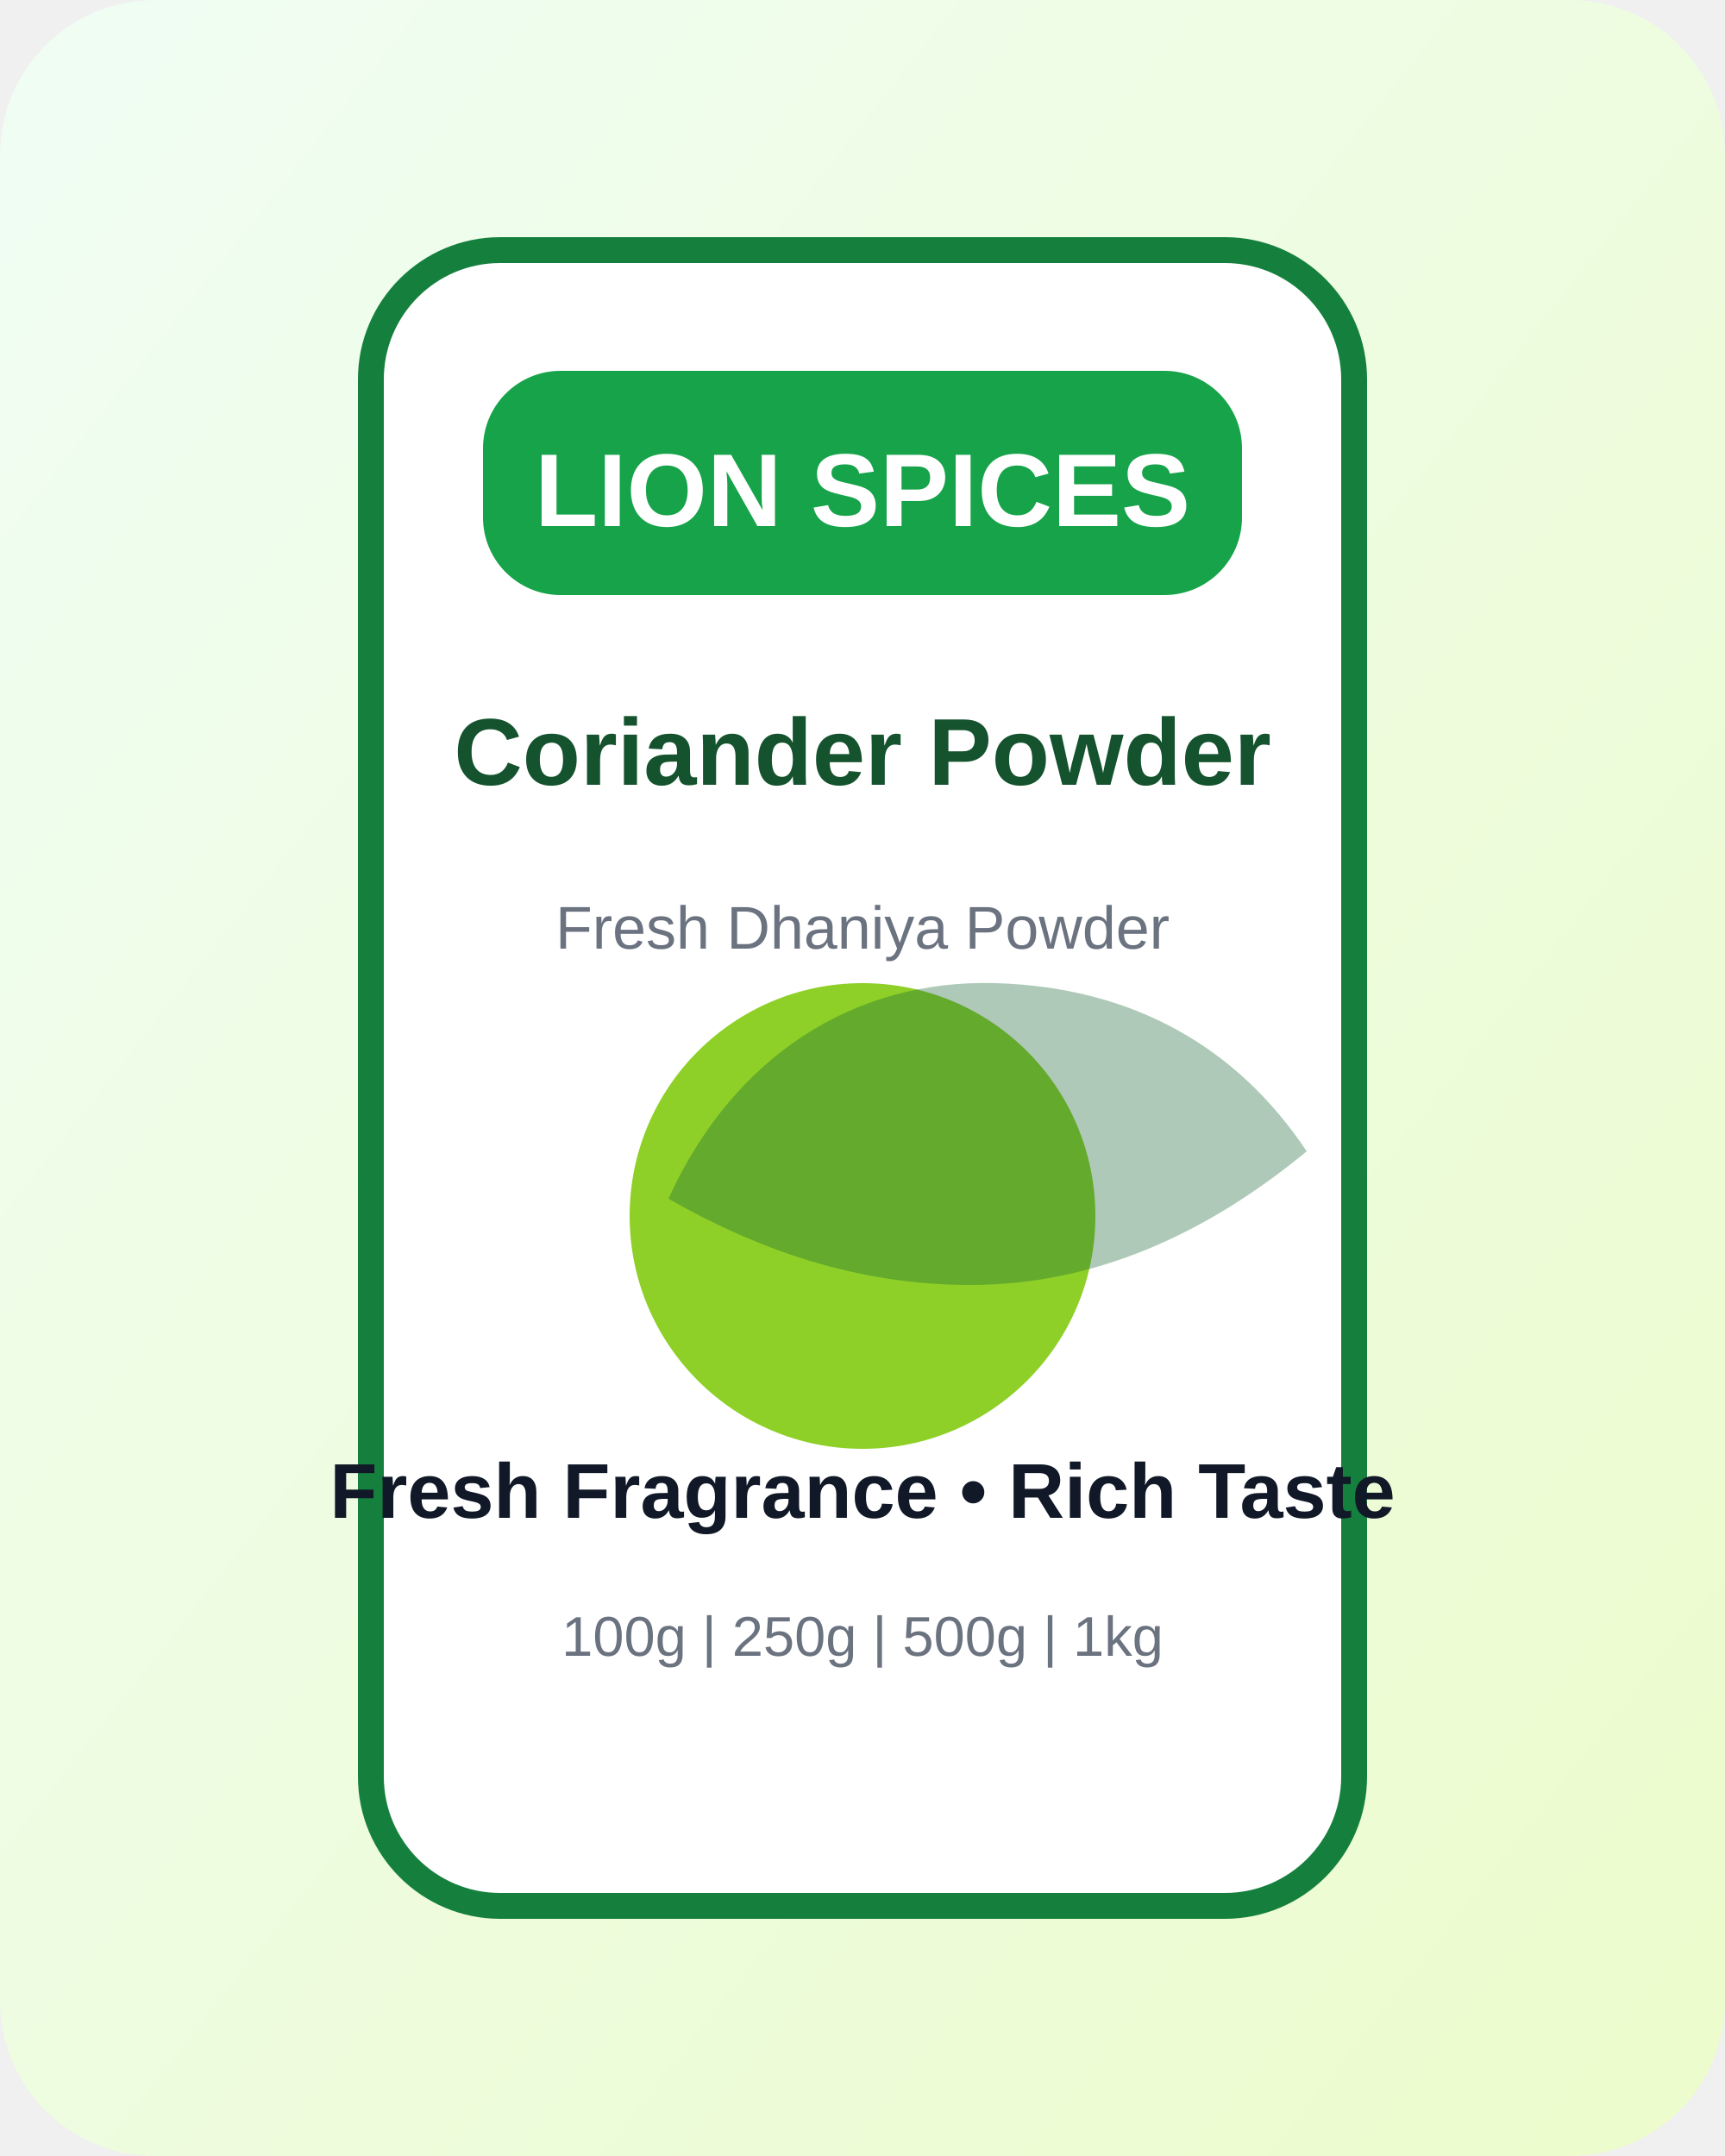
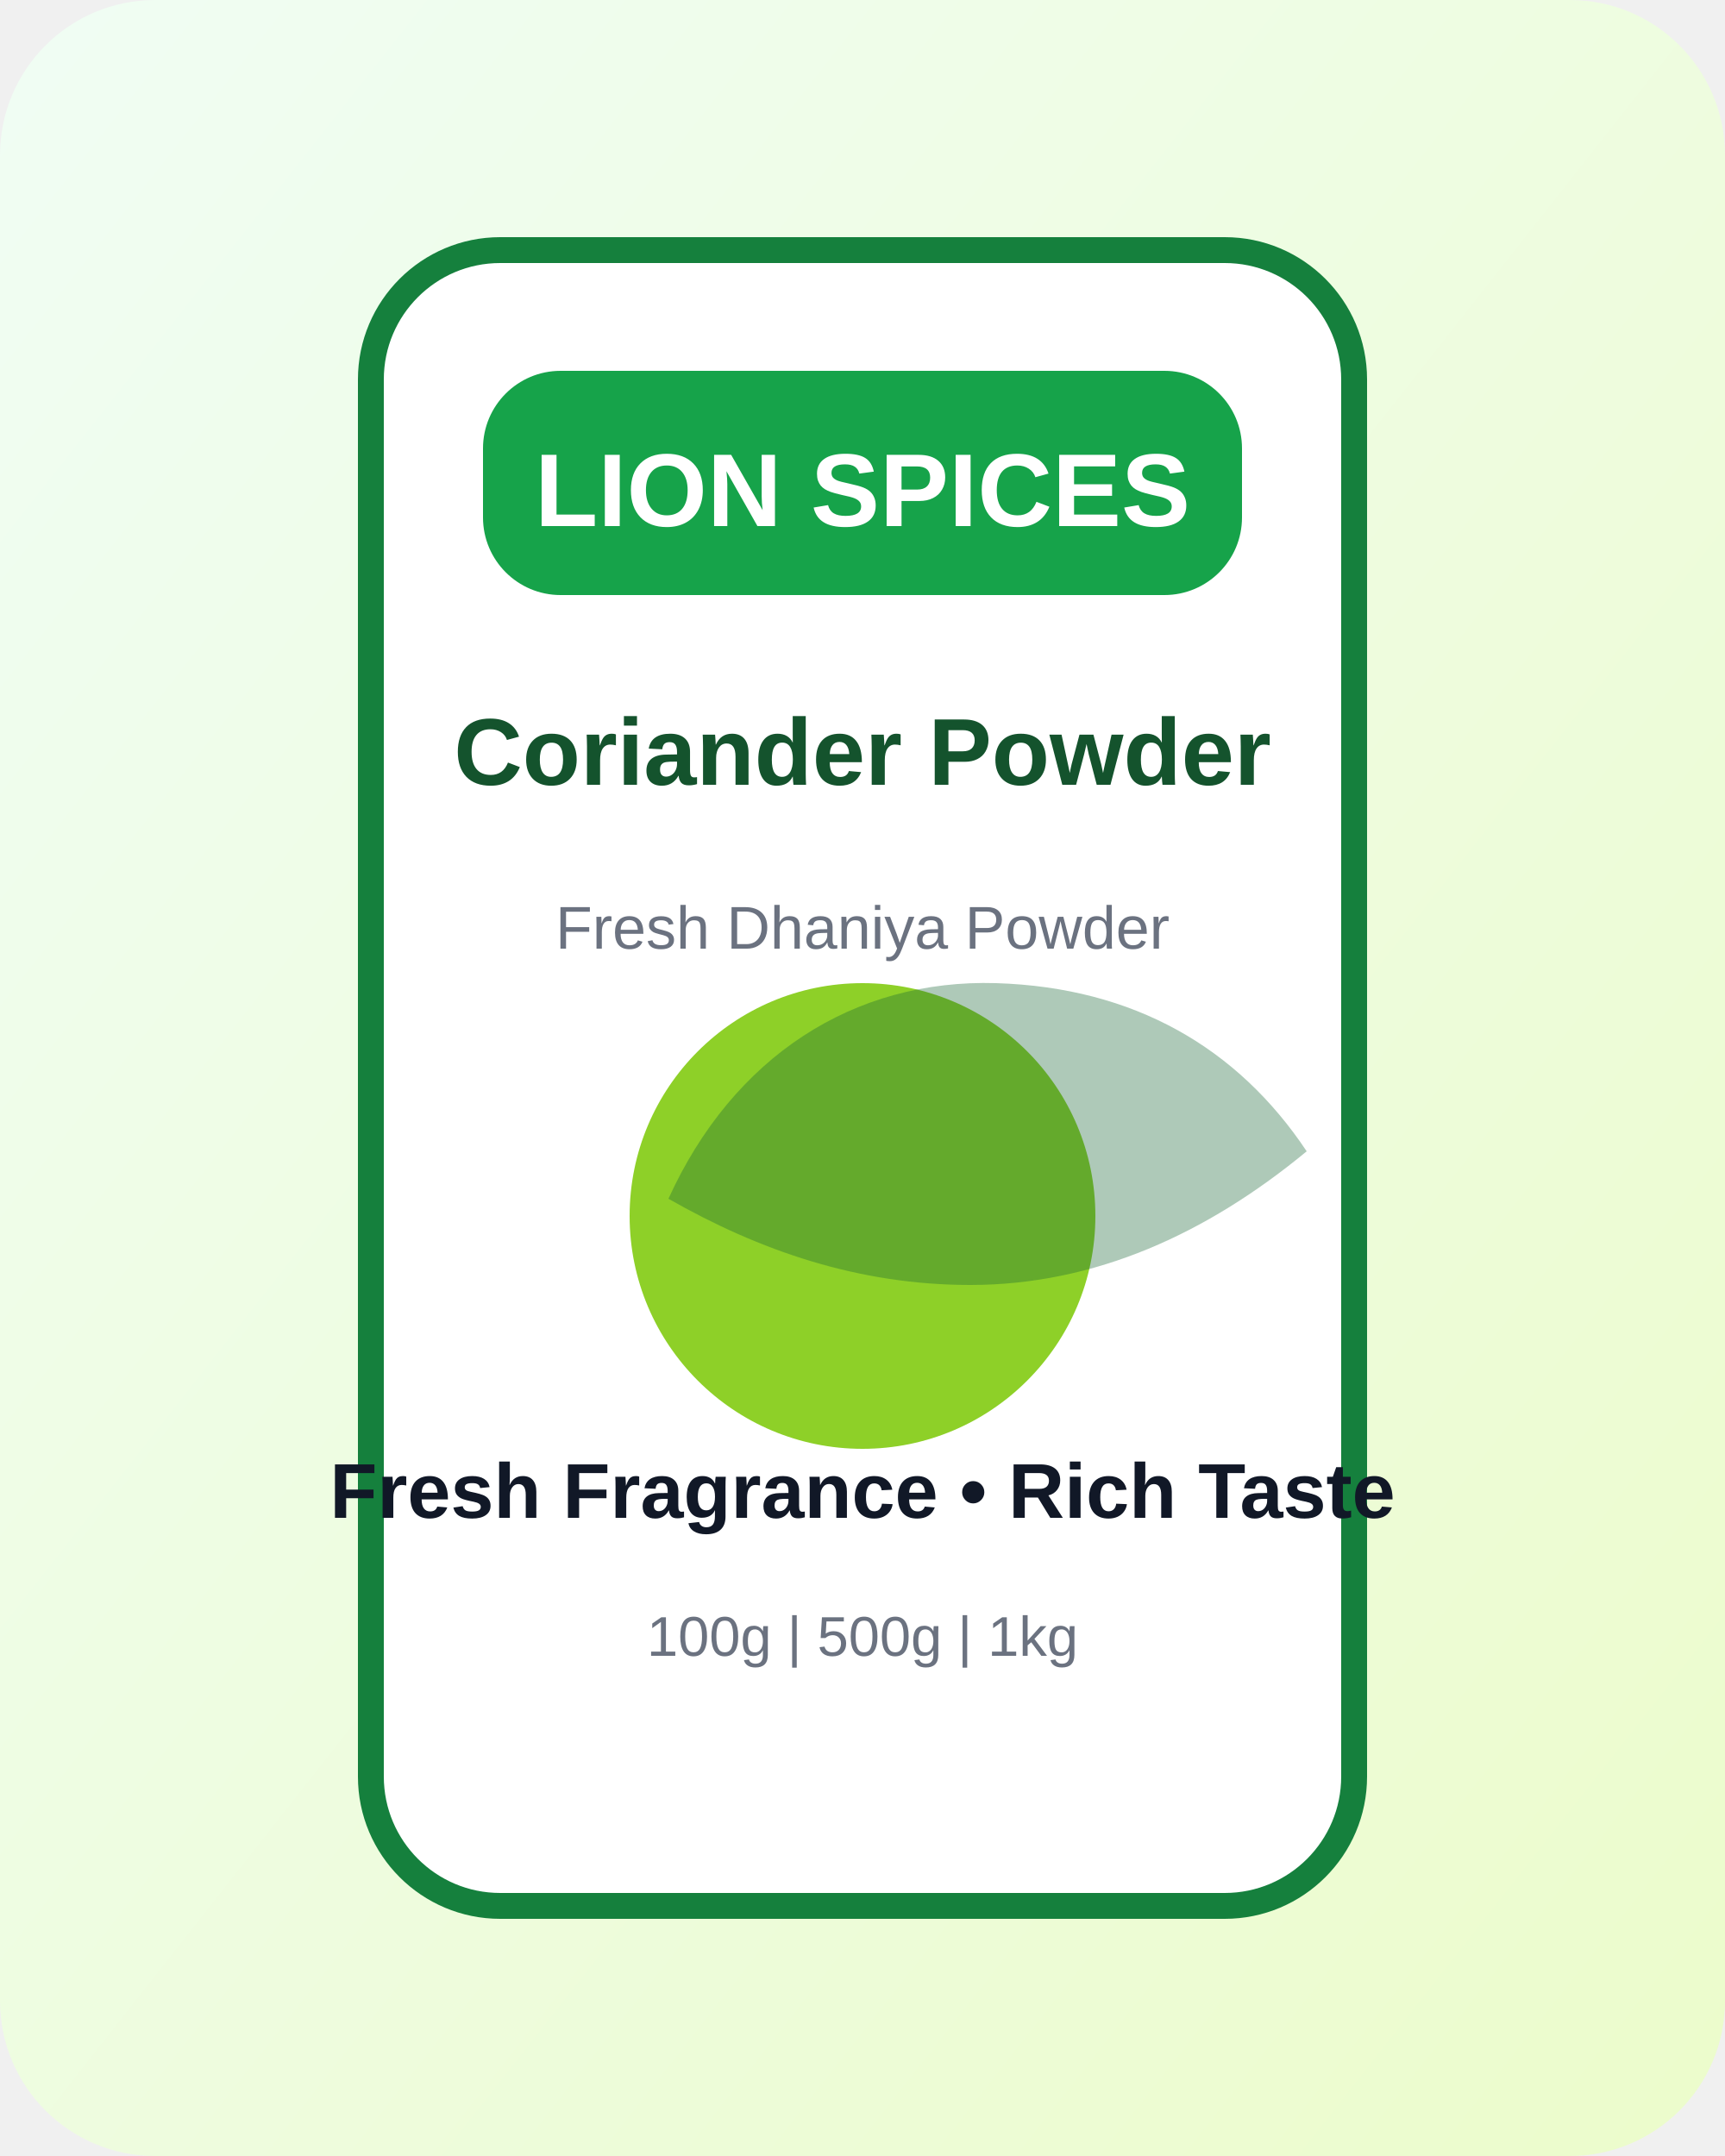
<svg xmlns="http://www.w3.org/2000/svg" viewBox="0 0 400 500" role="img" aria-label="Coriander Powder packet illustration">
  <defs>
    <linearGradient id="bg" x1="0" x2="1" y1="0" y2="1">
      <stop offset="0%" stop-color="#f0fdf4" />
      <stop offset="100%" stop-color="#ecfccb" />
    </linearGradient>
  </defs>
  <rect width="400" height="500" rx="36" fill="url(#bg)" />
  <rect x="86" y="58" width="228" height="384" rx="30" fill="#fff" stroke="#15803d" stroke-width="6" />
  <rect x="112" y="86" width="176" height="52" rx="18" fill="#16a34a" />
  <text x="200" y="122" text-anchor="middle" font-family="Segoe UI, Arial, sans-serif" font-size="24" font-weight="800" fill="#fff">LION SPICES</text>
  <text x="200" y="182" text-anchor="middle" font-family="Segoe UI, Arial, sans-serif" font-size="22" font-weight="700" fill="#14532d">Coriander Powder</text>
  <text x="200" y="220" text-anchor="middle" font-family="Segoe UI, Arial, sans-serif" font-size="14" fill="#6b7280">Fresh Dhaniya Powder</text>
  <circle cx="200" cy="282" r="54" fill="#84cc16" opacity="0.92" />
  <path d="M155 278c15-33 43-51 76-50 32 1 56 15 72 39-23 19-49 31-78 31-26 0-49-8-70-20z" fill="#166534" opacity="0.35" />
  <text x="200" y="352" text-anchor="middle" font-family="Segoe UI, Arial, sans-serif" font-size="18" font-weight="700" fill="#111827">Fresh Fragrance • Rich Taste</text>
-   <text x="200" y="384" text-anchor="middle" font-family="Segoe UI, Arial, sans-serif" font-size="13" fill="#6b7280">100g | 250g | 500g | 1kg</text>
+   <text x="200" y="384" text-anchor="middle" font-family="Segoe UI, Arial, sans-serif" font-size="13" fill="#6b7280">100g | 500g | 1kg</text>
</svg>
